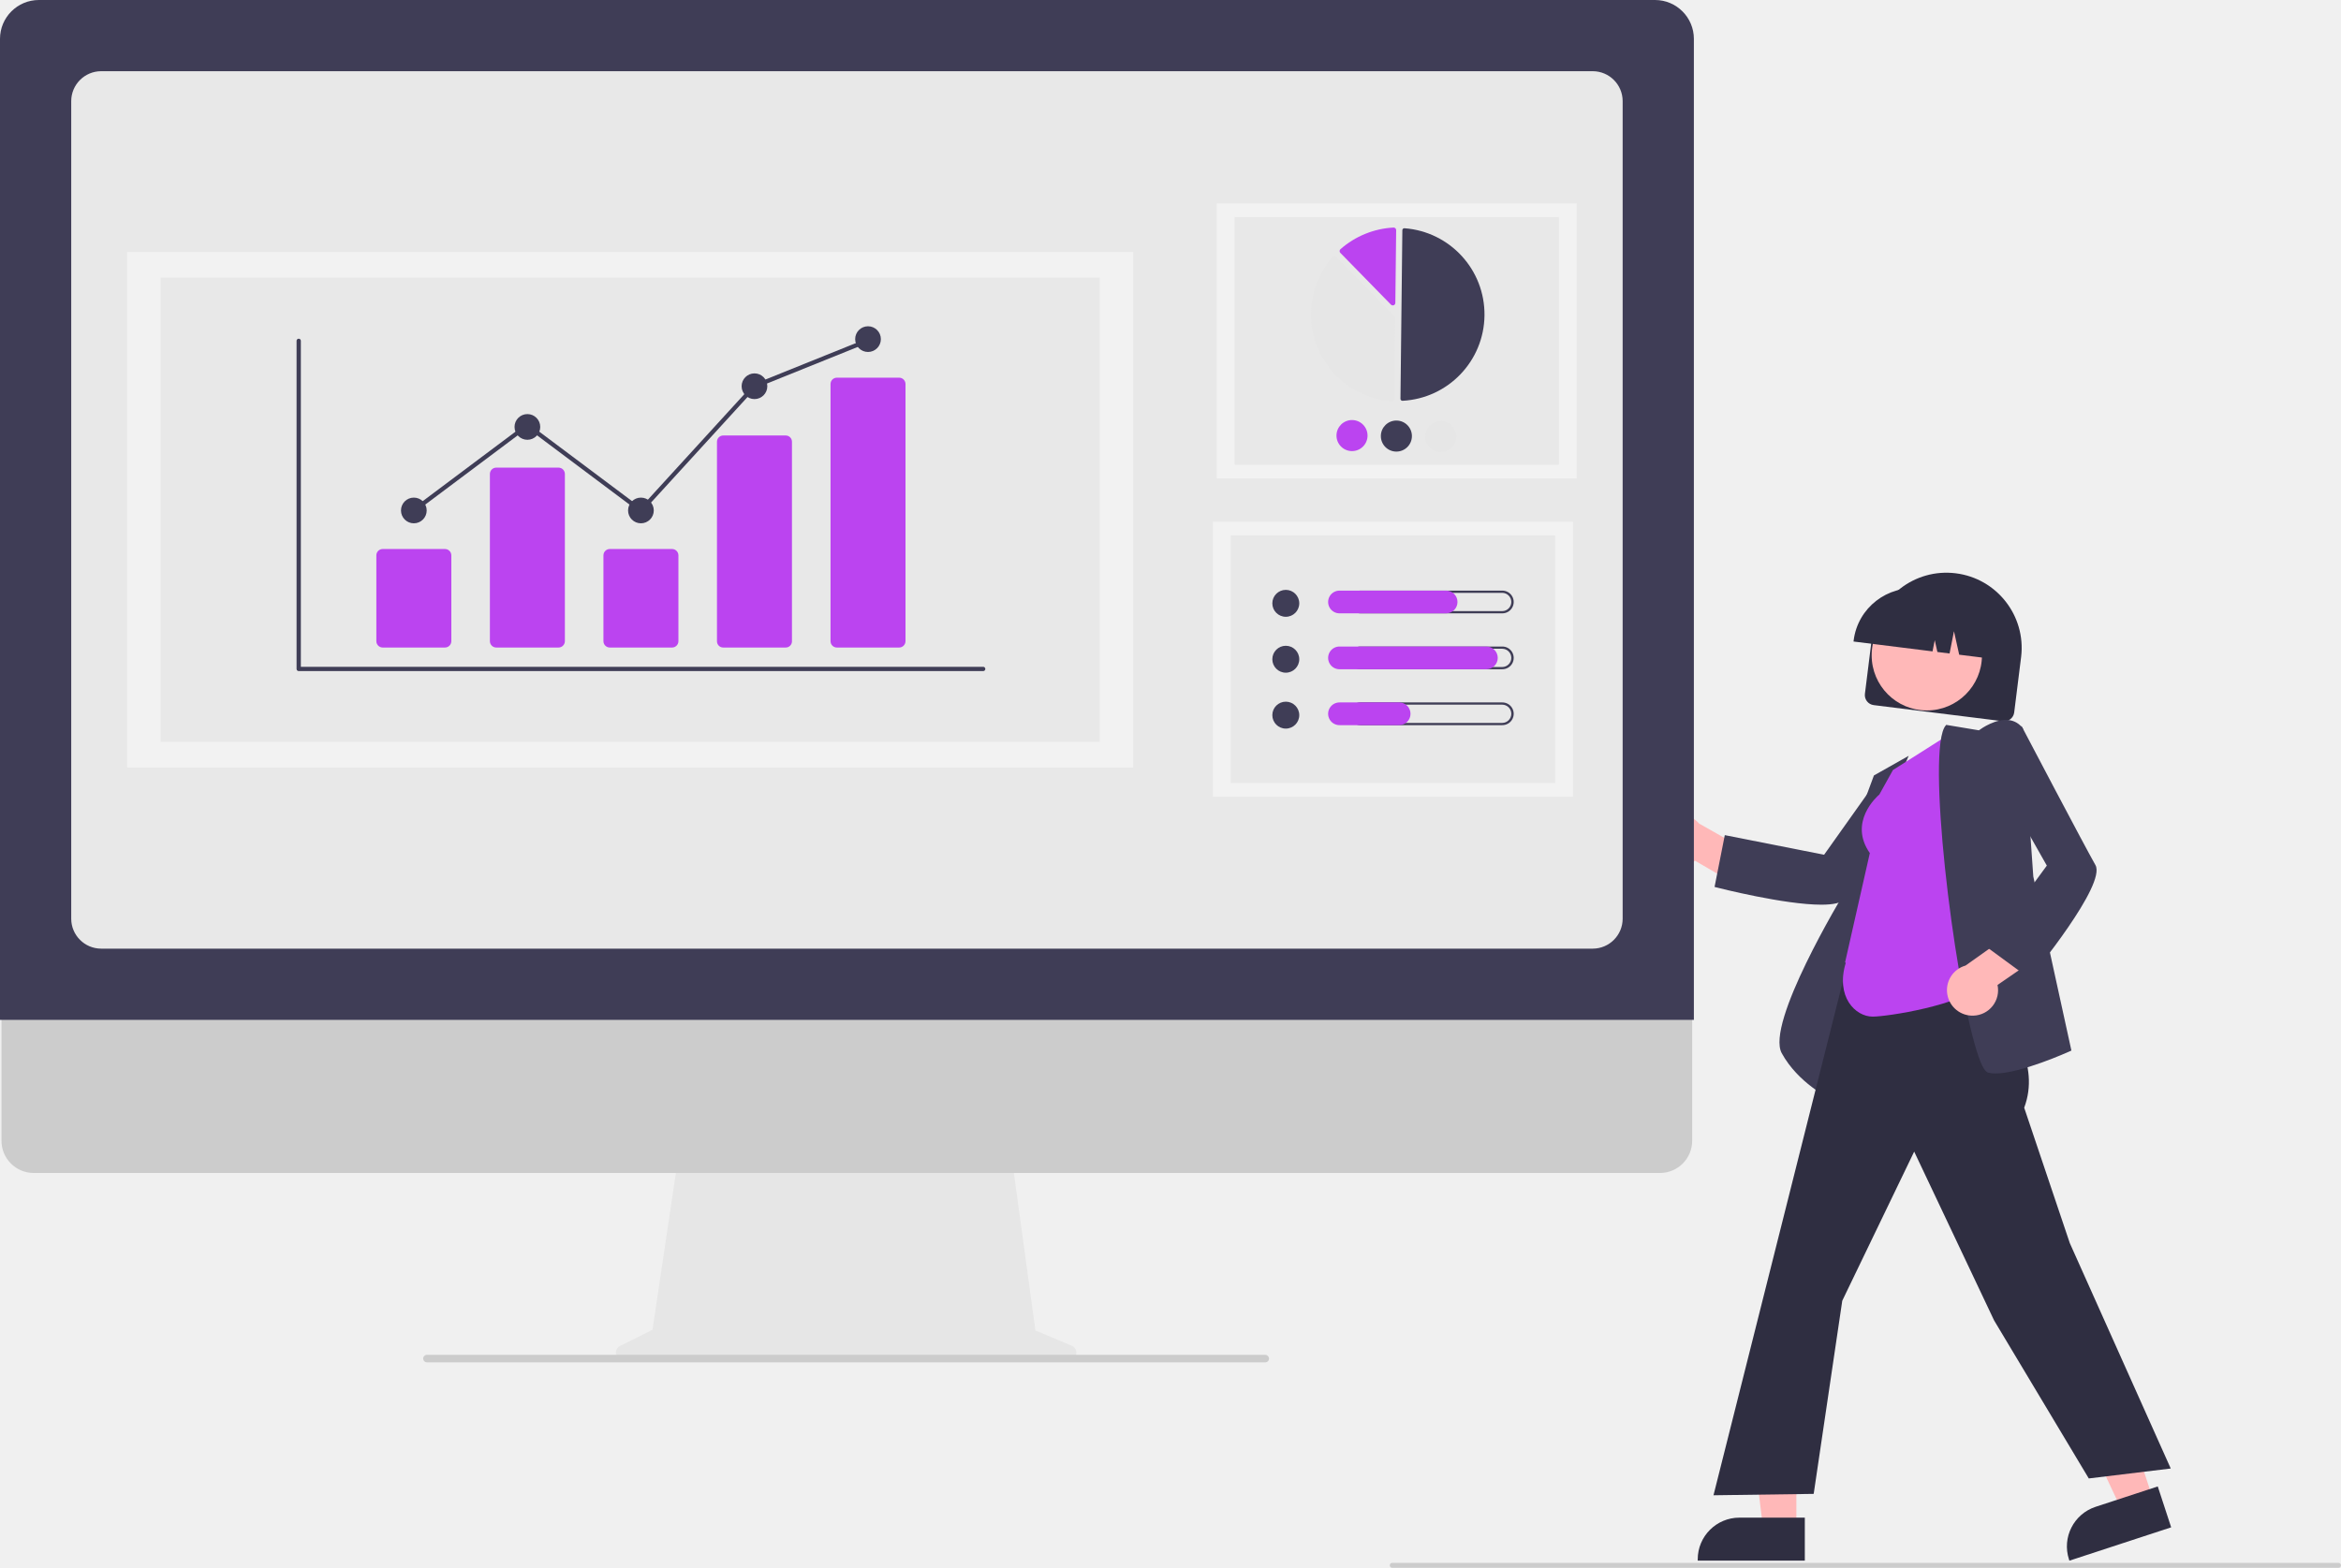
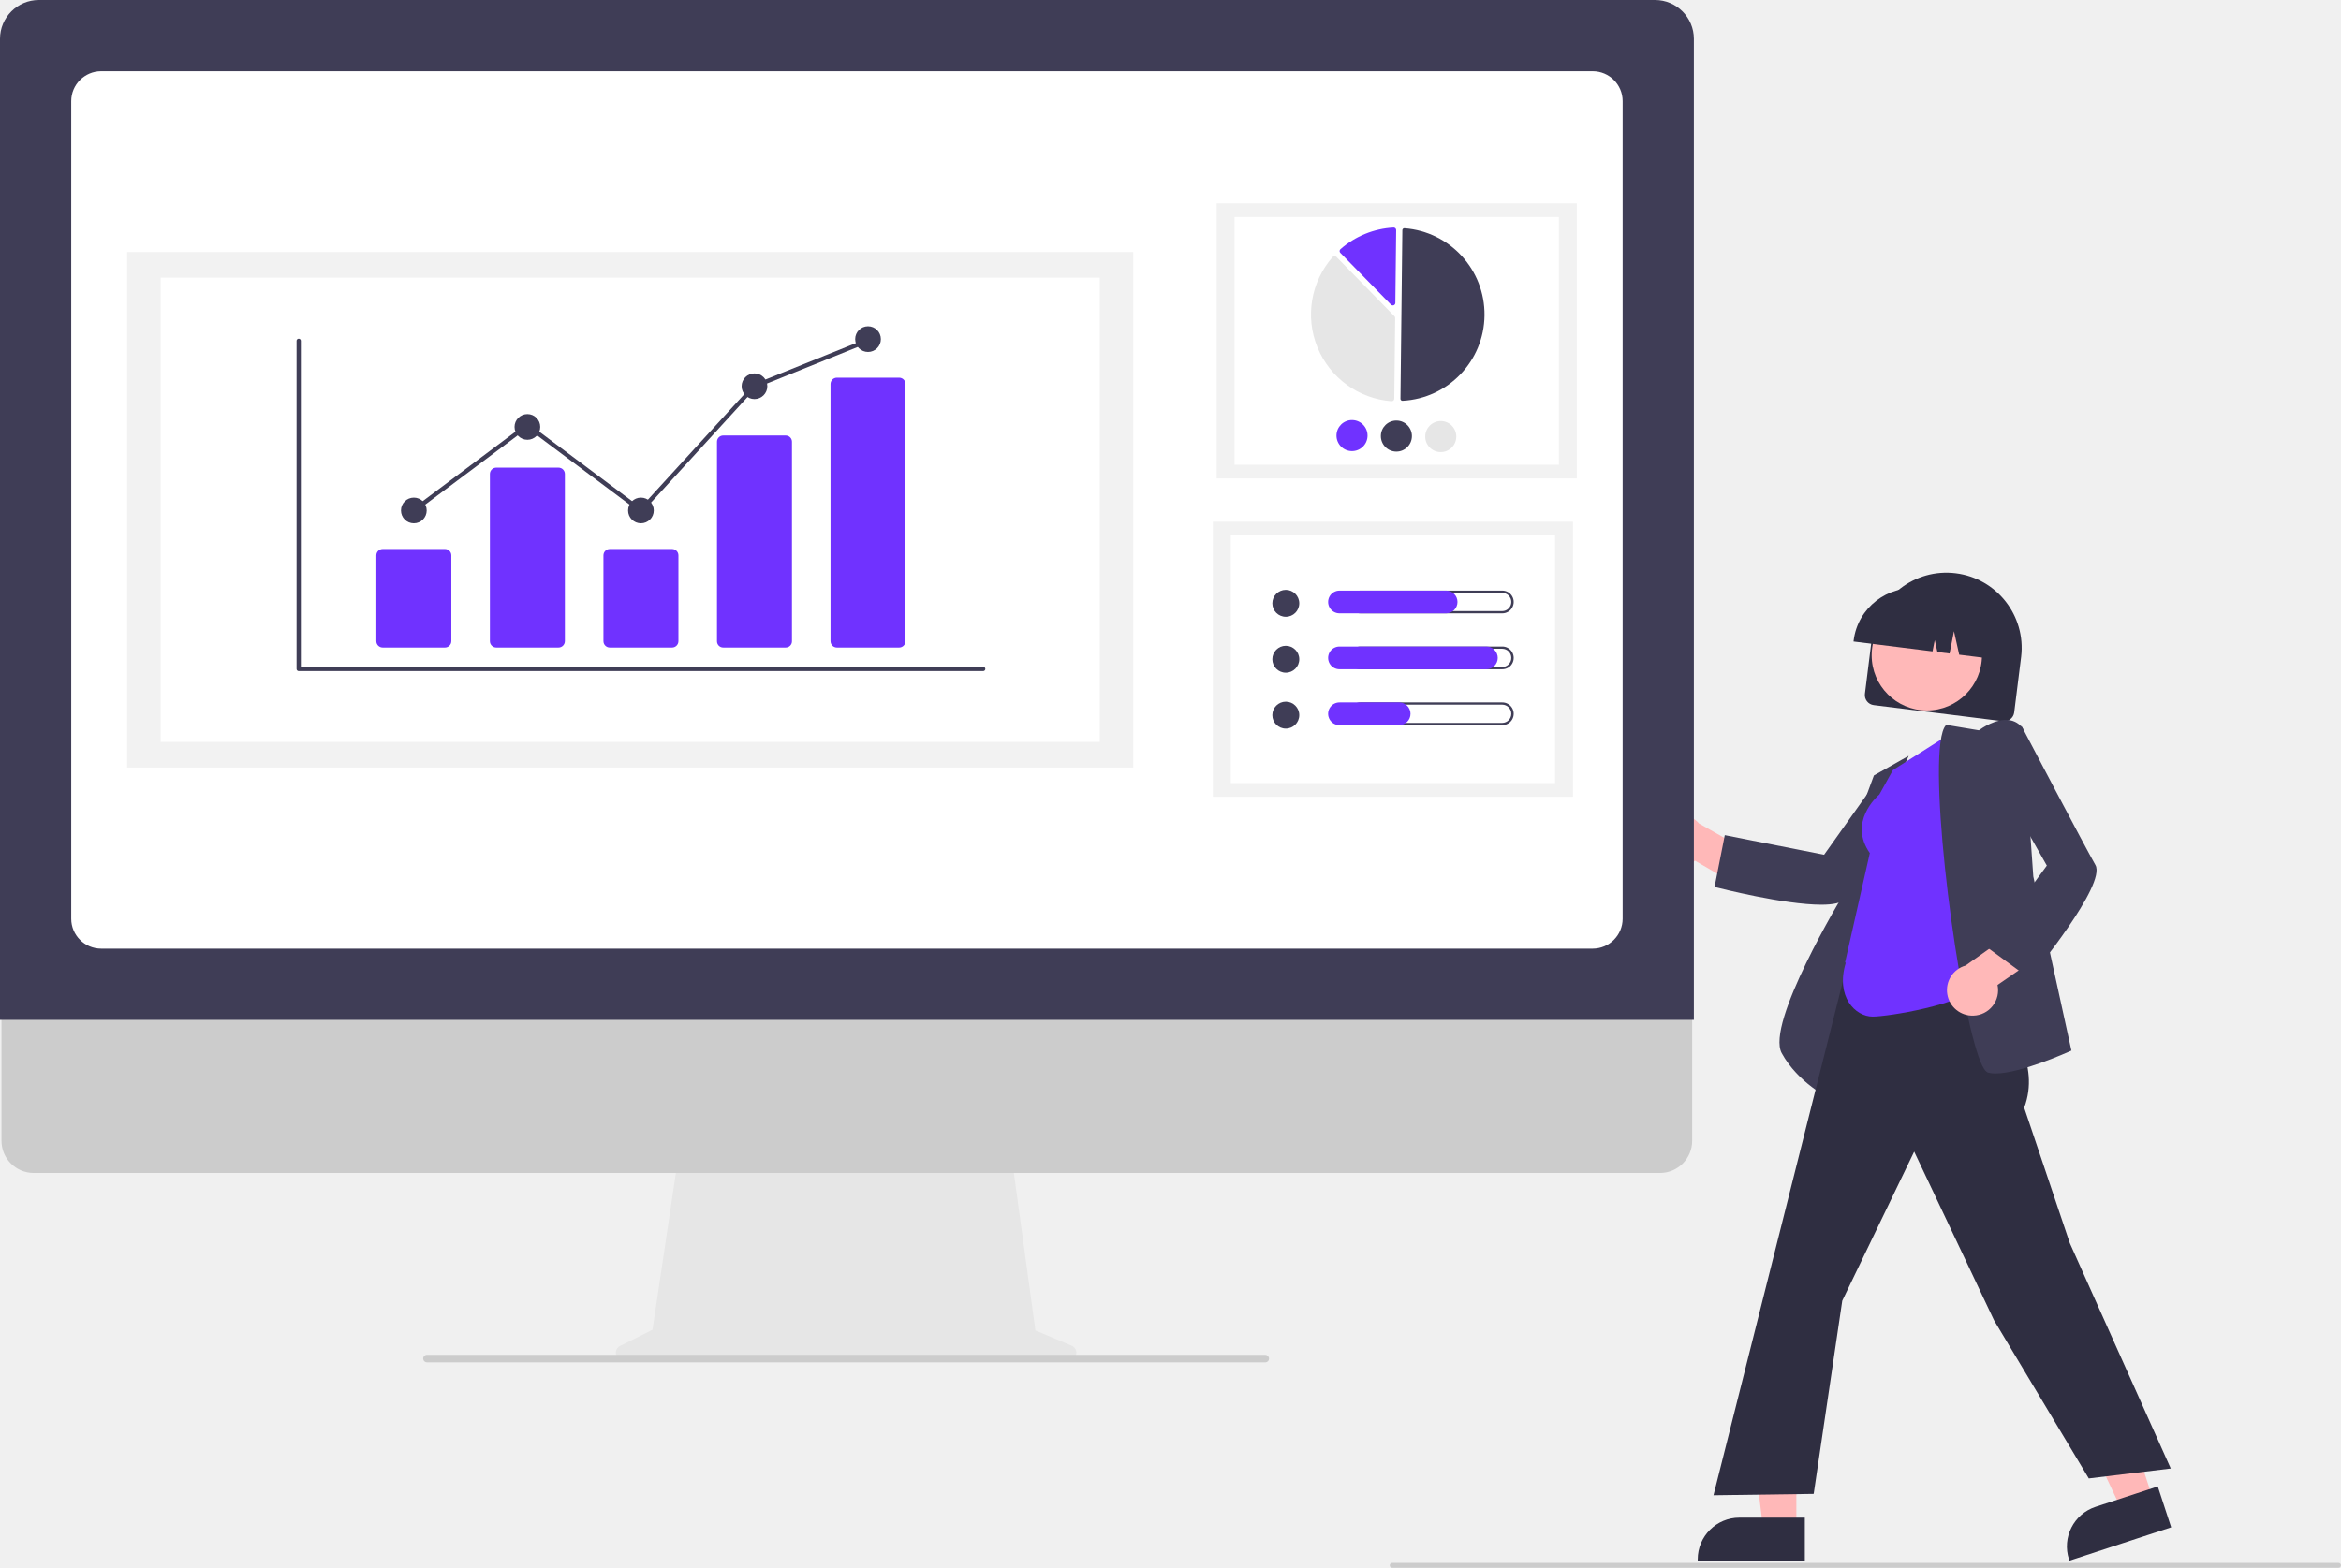
<svg xmlns="http://www.w3.org/2000/svg" data-name="Layer 1" width="942.547" height="631.439" viewBox="0 0 942.547 631.439">
  <path d="M879.59,413.72l2.798-22.427a30.285,30.285,0,0,1,60.103,7.498l-2.798,22.427a4.073,4.073,0,0,1-4.54,3.533l-52.03-6.491A4.073,4.073,0,0,1,879.59,413.72Z" transform="translate(-128.7264 -134.2805)" fill="#2f2e41" />
  <circle cx="775.786" cy="263.927" r="22.204" fill="#ffb8b8" />
  <path d="M875.055,392.201a23.984,23.984,0,0,1,26.738-20.806l4.486.56a23.983,23.983,0,0,1,20.806,26.738l-.056.449-9.479-1.183-2.104-9.456L913.67,397.474l-4.899-.611-1.061-4.771-.896,4.527-31.815-3.969Z" transform="translate(-128.7264 -134.2805)" fill="#2f2e41" />
  <path d="M795.916,477.411a10.228,10.228,0,0,0,15.284,3.515L831.367,492.74l10.168-10.504-28.714-16.283a10.283,10.283,0,0,0-16.905,11.459Z" transform="translate(-128.7264 -134.2805)" fill="#ffb8b8" />
  <path d="M862.013,498.639c-14.875,0-41.052-6.659-42.501-7.031l-.458-.117,4.12-20.859,39.982,7.897,21.721-30.587,24.937-2.535-.696.916c-.324.427-32.47,42.743-37.472,49.842C870.382,497.956,866.776,498.639,862.013,498.639Z" transform="translate(-128.7264 -134.2805)" fill="#3f3d56" />
  <path d="M866.001,576.928l-.595-.284c-.127-.061-12.765-6.208-19.311-18.209-6.515-11.944,23.983-62.612,26.117-66.128l.031-16.091L883.213,446.595l13.992-7.908L885.192,466.716Z" transform="translate(-128.7264 -134.2805)" fill="#3f3d56" />
  <polygon points="723.257 615.591 709.885 615.59 703.523 564.011 723.259 564.012 723.257 615.591" fill="#ffb8b8" />
  <path d="M855.393,762.833l-43.118-.002v-.545A16.784,16.784,0,0,1,829.058,745.504h.001l26.335.001Z" transform="translate(-128.7264 -134.2805)" fill="#2f2e41" />
  <polygon points="866.891 603.872 854.184 608.035 832.077 561.002 850.832 554.857 866.891 603.872" fill="#ffb8b8" />
  <path d="M1002.895,749.408,961.92,762.833l-.17-.518a16.784,16.784,0,0,1,10.722-21.174l.001-0,25.026-8.199Z" transform="translate(-128.7264 -134.2805)" fill="#2f2e41" />
  <path d="M969.726,729.72l-38.12-63.641L899.426,598.086l-28.958,60.061-11.504,77.788-40.343.561.159-.631L880.517,490.553l48.352,7.224-2.201,31.916,1.311,1.864c10.923,15.517,22.216,31.56,15.739,48.854l18.362,54.522,40.646,90.786Z" transform="translate(-128.7264 -134.2805)" fill="#2f2e41" />
-   <path d="M882.726,543.72c-7.006,0-15-8-10.853-21.658l-.269-.194,9.961-44.008c-8.693-12.432,2.768-22.691,3.842-23.608l5.471-9.847,24.138-15.308L927.229,530.57l-.181.173C918.228,539.182,888.604,543.72,882.726,543.72Z" transform="translate(-128.7264 -134.2805)" fill="#bb44f0" />
+   <path d="M882.726,543.72c-7.006,0-15-8-10.853-21.658l-.269-.194,9.961-44.008c-8.693-12.432,2.768-22.691,3.842-23.608l5.471-9.847,24.138-15.308L927.229,530.57l-.181.173C918.228,539.182,888.604,543.72,882.726,543.72Z" transform="translate(-128.7264 -134.2805)" fill="#7032ff" />
  <path d="M932.159,566.617a11.881,11.881,0,0,1-2.851-.302c-.939-.235-2.458-1.431-4.807-9.077-9.336-30.397-20.359-121.86-12.351-130.811l.183-.205,13.149,2.191c1.093-.807,6.829-4.811,12.121-4.114a8.033,8.033,0,0,1,5.497,3.249l.091.119,4.189,59.594,15.346,70.131-.368.167C961.466,557.966,942.303,566.617,932.159,566.617Z" transform="translate(-128.7264 -134.2805)" fill="#3f3d56" />
  <path d="M923.317,543.324a10.228,10.228,0,0,0,9.662-12.353l19.249-13.258-5.204-13.662-26.92,19.104a10.283,10.283,0,0,0,3.212,20.169Z" transform="translate(-128.7264 -134.2805)" fill="#ffb8b8" />
  <path d="M945.876,528.337l-17.146-12.573,24.101-32.864L934.336,450.261l8.275-23.661.535,1.019c.249.475,24.948,47.527,29.257,55.067,4.483,7.844-24.97,43.761-26.226,45.285Z" transform="translate(-128.7264 -134.2805)" fill="#3f3d56" />
  <path d="M560.206,676.255l-14.592-6.144-10.01-73.151H402.299L391.449,669.812l-13.055,6.527a3.1,3.1,0,0,0,1.387,5.873H559.003A3.1,3.1,0,0,0,560.206,676.255Z" transform="translate(-128.7264 -134.2805)" fill="#e6e6e6" />
  <path d="M797.098,606.692H142.268a12.973,12.973,0,0,1-12.944-12.973V501.379h680.718v92.34A12.974,12.974,0,0,1,797.098,606.692Z" transform="translate(-128.7264 -134.2805)" fill="#ccc" />
  <path d="M810.726,545.021h-682V149.92A15.657,15.657,0,0,1,144.366,134.28H795.087a15.657,15.657,0,0,1,15.64,15.639Z" transform="translate(-128.7264 -134.2805)" fill="#3f3d56" />
-   <path d="M769.993,516.344H169.46a12.07,12.07,0,0,1-12.057-12.057v-329.274a12.071,12.071,0,0,1,12.057-12.057H769.993a12.071,12.071,0,0,1,12.057,12.057v329.274A12.07,12.07,0,0,1,769.993,516.344Z" transform="translate(-128.7264 -134.2805)" fill="#e8e8e8" />
+   <path d="M769.993,516.344H169.46a12.07,12.07,0,0,1-12.057-12.057v-329.274a12.071,12.071,0,0,1,12.057-12.057H769.993a12.071,12.071,0,0,1,12.057,12.057v329.274A12.07,12.07,0,0,1,769.993,516.344Z" transform="translate(-128.7264 -134.2805)" fill="#fff" />
  <path d="M638.146,682.975l-337.448,0a1.567,1.567,0,0,1-1.539-1.134,1.529,1.529,0,0,1,1.477-1.919l337.385,0a1.615,1.615,0,0,1,1.616,1.194A1.528,1.528,0,0,1,638.146,682.975Z" transform="translate(-128.7264 -134.2805)" fill="#ccc" />
  <rect x="489.86" y="81.909" width="144.996" height="110.773" fill="#f2f2f2" />
-   <rect x="497.065" y="87.414" width="130.586" height="99.765" fill="#e8e8e8" />
+   <rect x="497.065" y="87.414" width="130.586" height="99.765" fill="#fff" />
  <path d="M693.377,295.695q.026 0.0.052-.001a34.817,34.817,0,0,0,.779-69.489.794.794,0,0,0-.601.208.786.786,0,0,0-.257.576l-.761,67.902a.797.797,0,0,0,.788.804Z" transform="translate(-128.7264 -134.2805)" fill="#3f3d56" />
  <path d="M666.072,237.433a1.025,1.025,0,0,1,.72.307l23.376,23.906a1.014,1.014,0,0,1,.291.725l-.364,32.491a1.011,1.011,0,0,1-.33.74,1.026,1.026,0,0,1-.771.268,35.044,35.044,0,0,1-23.7-58.091,1.026,1.026,0,0,1,.741-.347Q666.053,237.433,666.072,237.433Z" transform="translate(-128.7264 -134.2805)" fill="#e6e6e6" />
-   <path d="M689.842,225.927a1.029,1.029,0,0,1,.699.286,1.011,1.011,0,0,1,.314.748l-.329,29.316a1.021,1.021,0,0,1-1.75.702L668.378,236.118a1.023,1.023,0,0,1,.055-1.482,35.118,35.118,0,0,1,21.346-8.708C689.8,225.927,689.821,225.927,689.842,225.927Z" transform="translate(-128.7264 -134.2805)" fill="#bb44f0" />
-   <path d="M679.334,309.775a6.253,6.253,0,1,1-6.183-6.323A6.261,6.261,0,0,1,679.334,309.775Z" transform="translate(-128.7264 -134.2805)" fill="#bb44f0" />
+   <path d="M689.842,225.927a1.029,1.029,0,0,1,.699.286,1.011,1.011,0,0,1,.314.748l-.329,29.316a1.021,1.021,0,0,1-1.75.702L668.378,236.118a1.023,1.023,0,0,1,.055-1.482,35.118,35.118,0,0,1,21.346-8.708C689.8,225.927,689.821,225.927,689.842,225.927Z" transform="translate(-128.7264 -134.2805)" fill="#7032ff" />
+   <path d="M679.334,309.775a6.253,6.253,0,1,1-6.183-6.323A6.261,6.261,0,0,1,679.334,309.775Z" transform="translate(-128.7264 -134.2805)" fill="#7032ff" />
  <path d="M697.199,309.976a6.253,6.253,0,1,1-6.183-6.323A6.261,6.261,0,0,1,697.199,309.976Z" transform="translate(-128.7264 -134.2805)" fill="#3f3d56" />
  <path d="M715.065,310.176a6.253,6.253,0,1,1-6.183-6.323A6.261,6.261,0,0,1,715.065,310.176Z" transform="translate(-128.7264 -134.2805)" fill="#e6e6e6" />
  <rect x="488.333" y="210.116" width="144.996" height="110.773" fill="#f2f2f2" />
-   <rect x="495.538" y="215.621" width="130.586" height="99.765" fill="#e8e8e8" />
+   <rect x="495.538" y="215.621" width="130.586" height="99.765" fill="#fff" />
  <circle cx="517.695" cy="242.988" r="5.422" fill="#3f3d56" />
  <path d="M733.539,373.049a3.677,3.677,0,1,1,0,7.354H676.513a3.677,3.677,0,1,1,0-7.354h57.026m0-.901H676.513a4.578,4.578,0,1,0,0,9.155h57.026a4.578,4.578,0,1,0,0-9.155Z" transform="translate(-128.7264 -134.2805)" fill="#3f3d56" />
-   <path d="M711.038,381.304h-42.928a4.578,4.578,0,1,1,0-9.155h42.928a4.578,4.578,0,0,1,0,9.155Z" transform="translate(-128.7264 -134.2805)" fill="#bb44f0" />
+   <path d="M711.038,381.304h-42.928a4.578,4.578,0,1,1,0-9.155h42.928a4.578,4.578,0,0,1,0,9.155Z" transform="translate(-128.7264 -134.2805)" fill="#7032ff" />
  <circle cx="517.695" cy="265.503" r="5.422" fill="#3f3d56" />
  <path d="M733.539,395.564a3.677,3.677,0,1,1,0,7.354H676.513a3.677,3.677,0,1,1,0-7.354h57.026m0-.901H676.513a4.578,4.578,0,1,0,0,9.155h57.026a4.578,4.578,0,1,0,0-9.155Z" transform="translate(-128.7264 -134.2805)" fill="#3f3d56" />
-   <path d="M727.248,403.819h-59.139a4.578,4.578,0,1,1,0-9.155h59.139a4.578,4.578,0,0,1,0,9.155Z" transform="translate(-128.7264 -134.2805)" fill="#bb44f0" />
+   <path d="M727.248,403.819h-59.139a4.578,4.578,0,1,1,0-9.155h59.139a4.578,4.578,0,0,1,0,9.155Z" transform="translate(-128.7264 -134.2805)" fill="#7032ff" />
  <circle cx="517.695" cy="288.018" r="5.422" fill="#3f3d56" />
  <path d="M733.539,418.079a3.677,3.677,0,1,1,0,7.354H676.513a3.677,3.677,0,1,1,0-7.354h57.026m0-.901H676.513a4.578,4.578,0,1,0,0,9.155h57.026a4.578,4.578,0,1,0,0-9.155Z" transform="translate(-128.7264 -134.2805)" fill="#3f3d56" />
-   <path d="M692.125,426.334H668.109a4.578,4.578,0,1,1,0-9.155H692.125a4.578,4.578,0,0,1,0,9.155Z" transform="translate(-128.7264 -134.2805)" fill="#bb44f0" />
+   <path d="M692.125,426.334H668.109a4.578,4.578,0,1,1,0-9.155H692.125a4.578,4.578,0,0,1,0,9.155Z" transform="translate(-128.7264 -134.2805)" fill="#7032ff" />
  <rect x="51.188" y="101.508" width="405.093" height="207.61" fill="#f2f2f2" />
-   <rect x="64.692" y="111.824" width="378.087" height="186.978" fill="#e8e8e8" />
+   <rect x="64.692" y="111.824" width="378.087" height="186.978" fill="#fff" />
  <path d="M524.614,404.557H248.996a.863.863,0,0,1-.863-.863V271.591a.863.863,0,1,1,1.725,0V402.832H524.614a.863.863,0,0,1,0,1.725Z" transform="translate(-128.7264 -134.2805)" fill="#3f3d56" />
-   <path d="M307.884,395.069H282.815a2.563,2.563,0,0,1-2.561-2.56V357.952a2.563,2.563,0,0,1,2.561-2.56h25.069a2.563,2.563,0,0,1,2.561,2.56v34.557A2.563,2.563,0,0,1,307.884,395.069Z" transform="translate(-128.7264 -134.2805)" fill="#bb44f0" />
-   <path d="M353.599,395.069H328.531a2.563,2.563,0,0,1-2.561-2.56V325.174a2.563,2.563,0,0,1,2.561-2.56h25.069a2.563,2.563,0,0,1,2.561,2.56v67.334A2.563,2.563,0,0,1,353.599,395.069Z" transform="translate(-128.7264 -134.2805)" fill="#bb44f0" />
-   <path d="M399.315,395.069H374.246a2.563,2.563,0,0,1-2.561-2.56V357.952a2.563,2.563,0,0,1,2.561-2.56h25.069a2.563,2.563,0,0,1,2.561,2.56v34.557A2.563,2.563,0,0,1,399.315,395.069Z" transform="translate(-128.7264 -134.2805)" fill="#bb44f0" />
-   <path d="M445.031,395.069H419.962a2.507,2.507,0,0,1-2.561-2.444V312.12a2.507,2.507,0,0,1,2.561-2.444h25.069a2.507,2.507,0,0,1,2.561,2.444v80.505A2.507,2.507,0,0,1,445.031,395.069Z" transform="translate(-128.7264 -134.2805)" fill="#bb44f0" />
-   <path d="M490.746,395.069H465.678a2.563,2.563,0,0,1-2.561-2.56V288.947a2.563,2.563,0,0,1,2.561-2.56H490.746a2.563,2.563,0,0,1,2.561,2.56V392.509A2.563,2.563,0,0,1,490.746,395.069Z" transform="translate(-128.7264 -134.2805)" fill="#bb44f0" />
+   <path d="M307.884,395.069H282.815a2.563,2.563,0,0,1-2.561-2.56V357.952a2.563,2.563,0,0,1,2.561-2.56h25.069a2.563,2.563,0,0,1,2.561,2.56v34.557A2.563,2.563,0,0,1,307.884,395.069Z" transform="translate(-128.7264 -134.2805)" fill="#7032ff" />
+   <path d="M353.599,395.069H328.531a2.563,2.563,0,0,1-2.561-2.56V325.174a2.563,2.563,0,0,1,2.561-2.56h25.069a2.563,2.563,0,0,1,2.561,2.56v67.334A2.563,2.563,0,0,1,353.599,395.069Z" transform="translate(-128.7264 -134.2805)" fill="#7032ff" />
+   <path d="M399.315,395.069H374.246a2.563,2.563,0,0,1-2.561-2.56V357.952a2.563,2.563,0,0,1,2.561-2.56h25.069a2.563,2.563,0,0,1,2.561,2.56v34.557A2.563,2.563,0,0,1,399.315,395.069Z" transform="translate(-128.7264 -134.2805)" fill="#7032ff" />
+   <path d="M445.031,395.069H419.962a2.507,2.507,0,0,1-2.561-2.444V312.12a2.507,2.507,0,0,1,2.561-2.444h25.069a2.507,2.507,0,0,1,2.561,2.444v80.505A2.507,2.507,0,0,1,445.031,395.069Z" transform="translate(-128.7264 -134.2805)" fill="#7032ff" />
+   <path d="M490.746,395.069H465.678a2.563,2.563,0,0,1-2.561-2.56V288.947a2.563,2.563,0,0,1,2.561-2.56H490.746a2.563,2.563,0,0,1,2.561,2.56V392.509A2.563,2.563,0,0,1,490.746,395.069Z" transform="translate(-128.7264 -134.2805)" fill="#7032ff" />
  <circle cx="166.623" cy="205.585" r="5.175" fill="#3f3d56" />
  <circle cx="212.339" cy="171.945" r="5.175" fill="#3f3d56" />
  <circle cx="258.054" cy="205.585" r="5.175" fill="#3f3d56" />
  <circle cx="303.77" cy="155.556" r="5.175" fill="#3f3d56" />
  <circle cx="349.486" cy="136.58" r="5.175" fill="#3f3d56" />
  <polygon points="258.163 206.744 212.339 172.421 167.14 206.275 166.106 204.895 212.339 170.265 257.945 204.425 303.266 154.83 303.447 154.756 349.163 136.337 349.808 137.937 304.274 156.283 258.163 206.744" fill="#3f3d56" />
  <path d="M1070.274,765.72h-381a1,1,0,0,1,0-2h381a1,1,0,0,1,0,2Z" transform="translate(-128.7264 -134.2805)" fill="#ccc" />
</svg>
